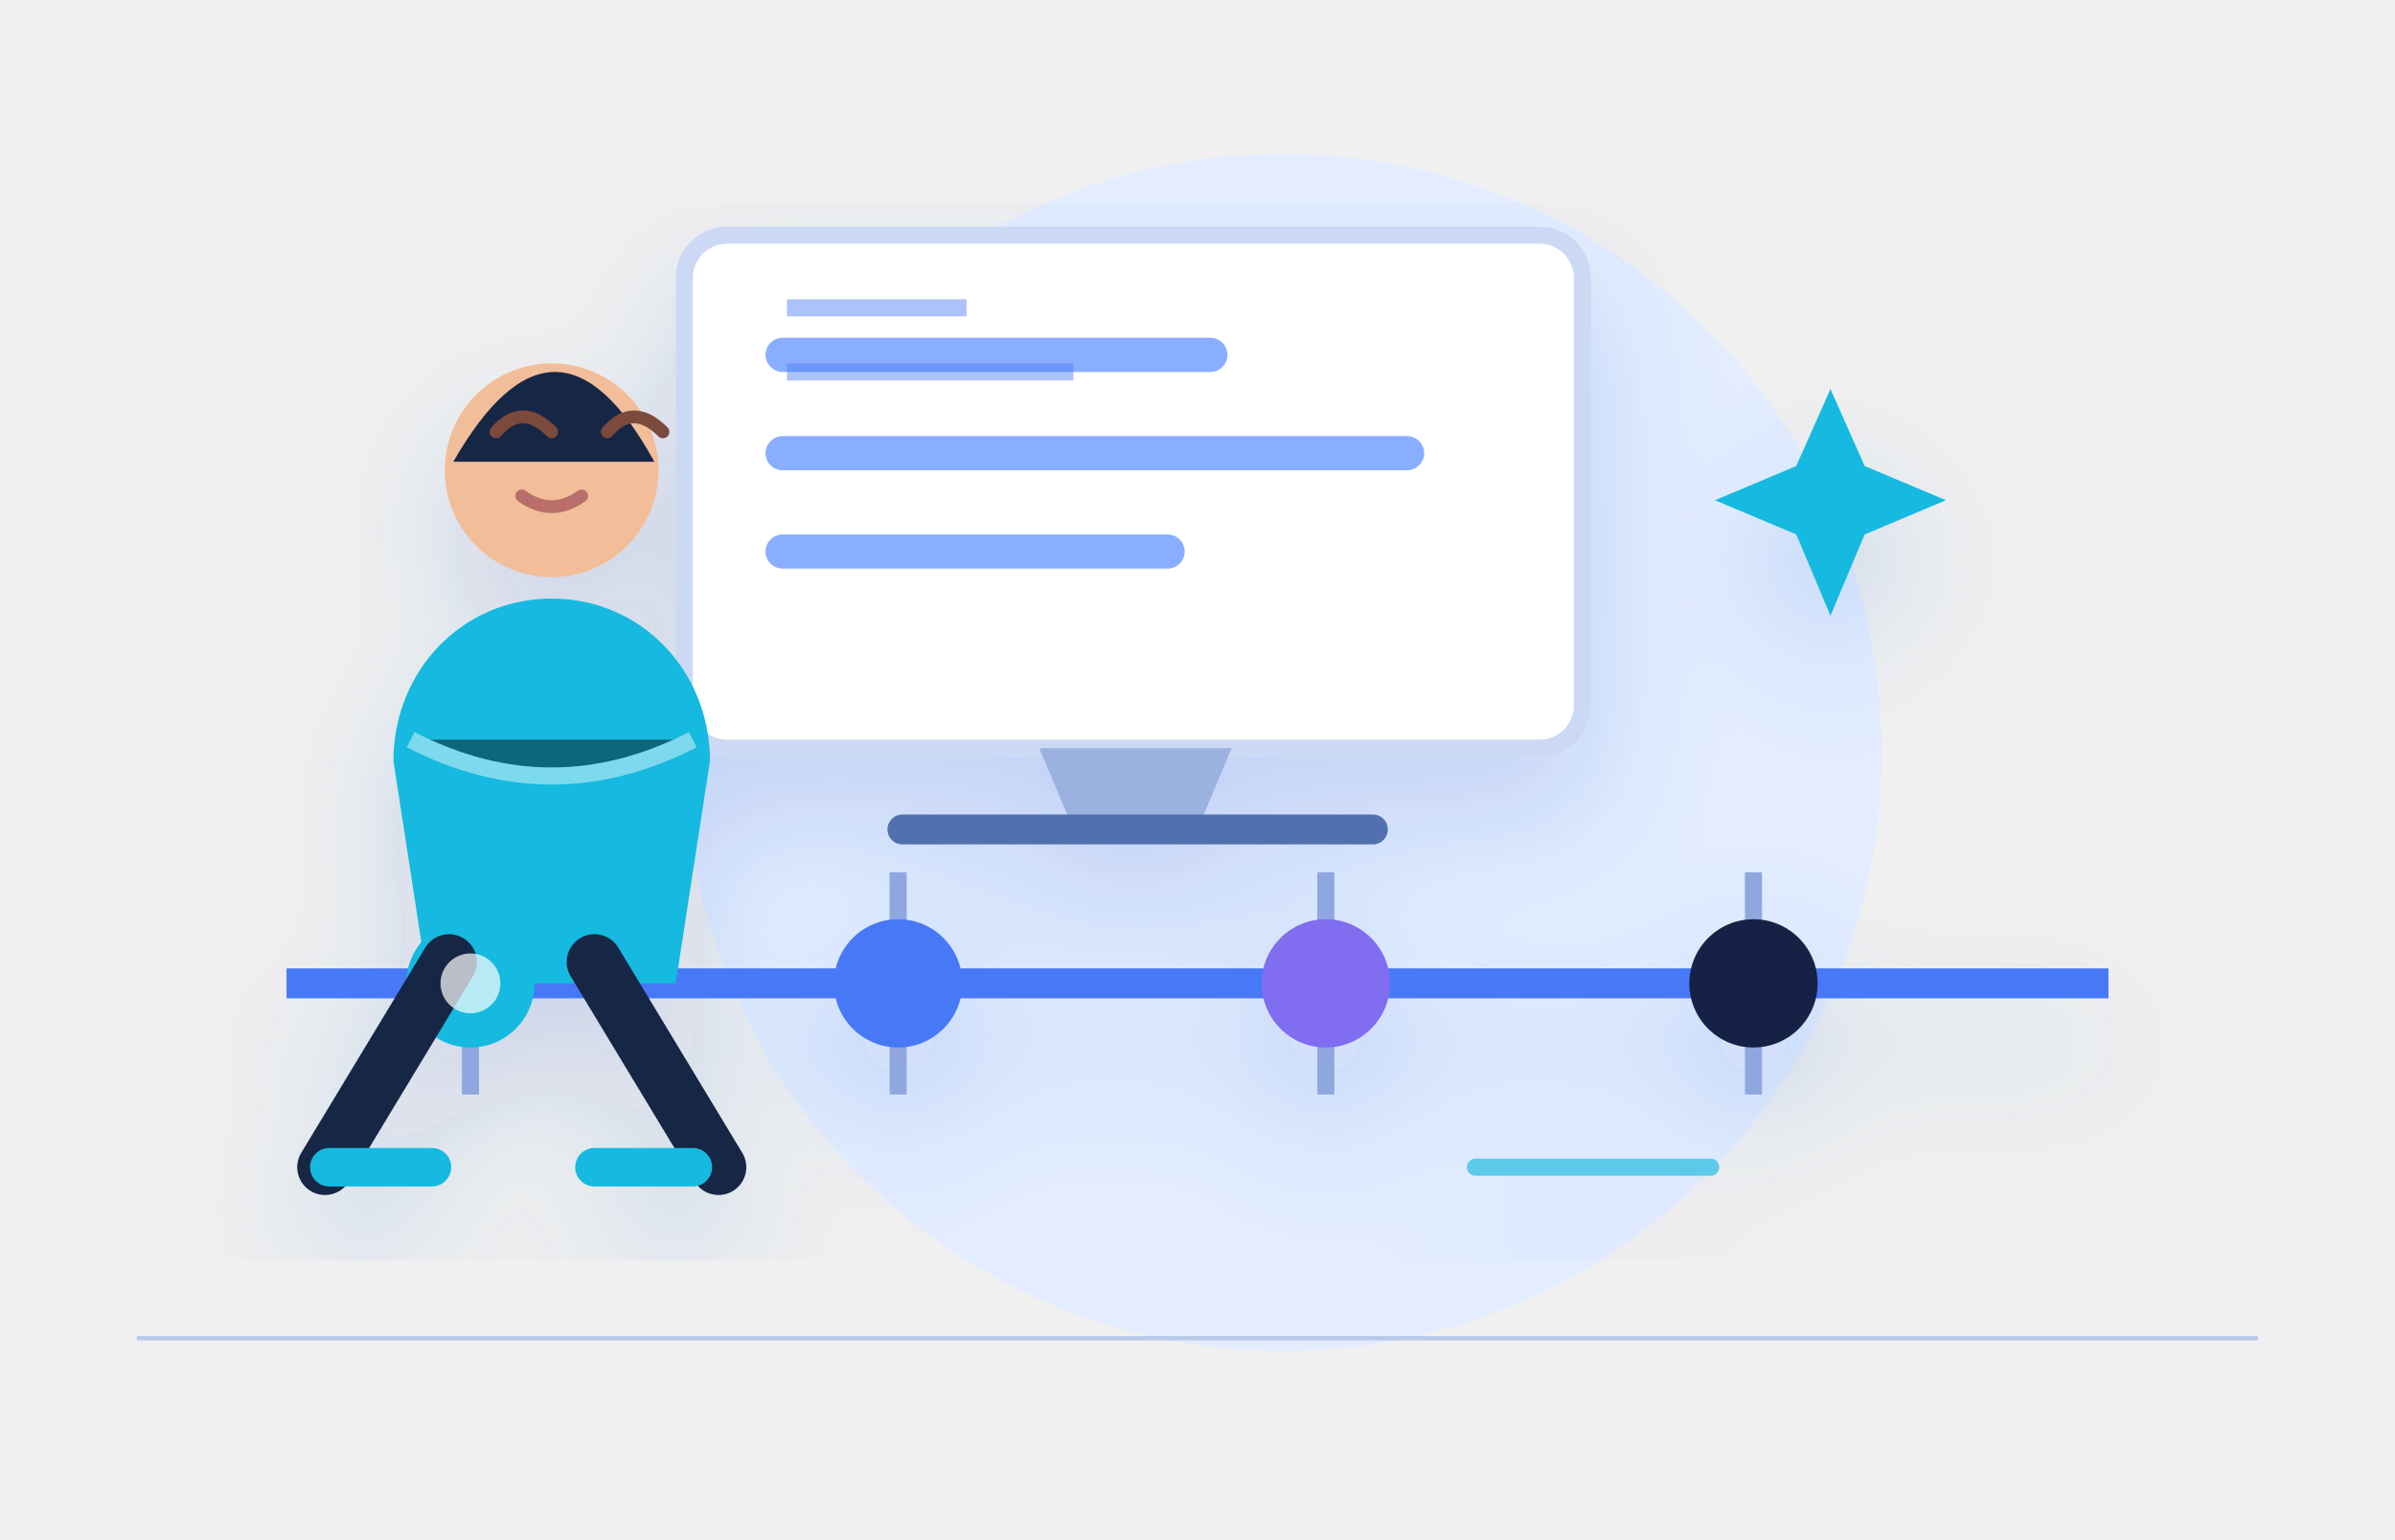
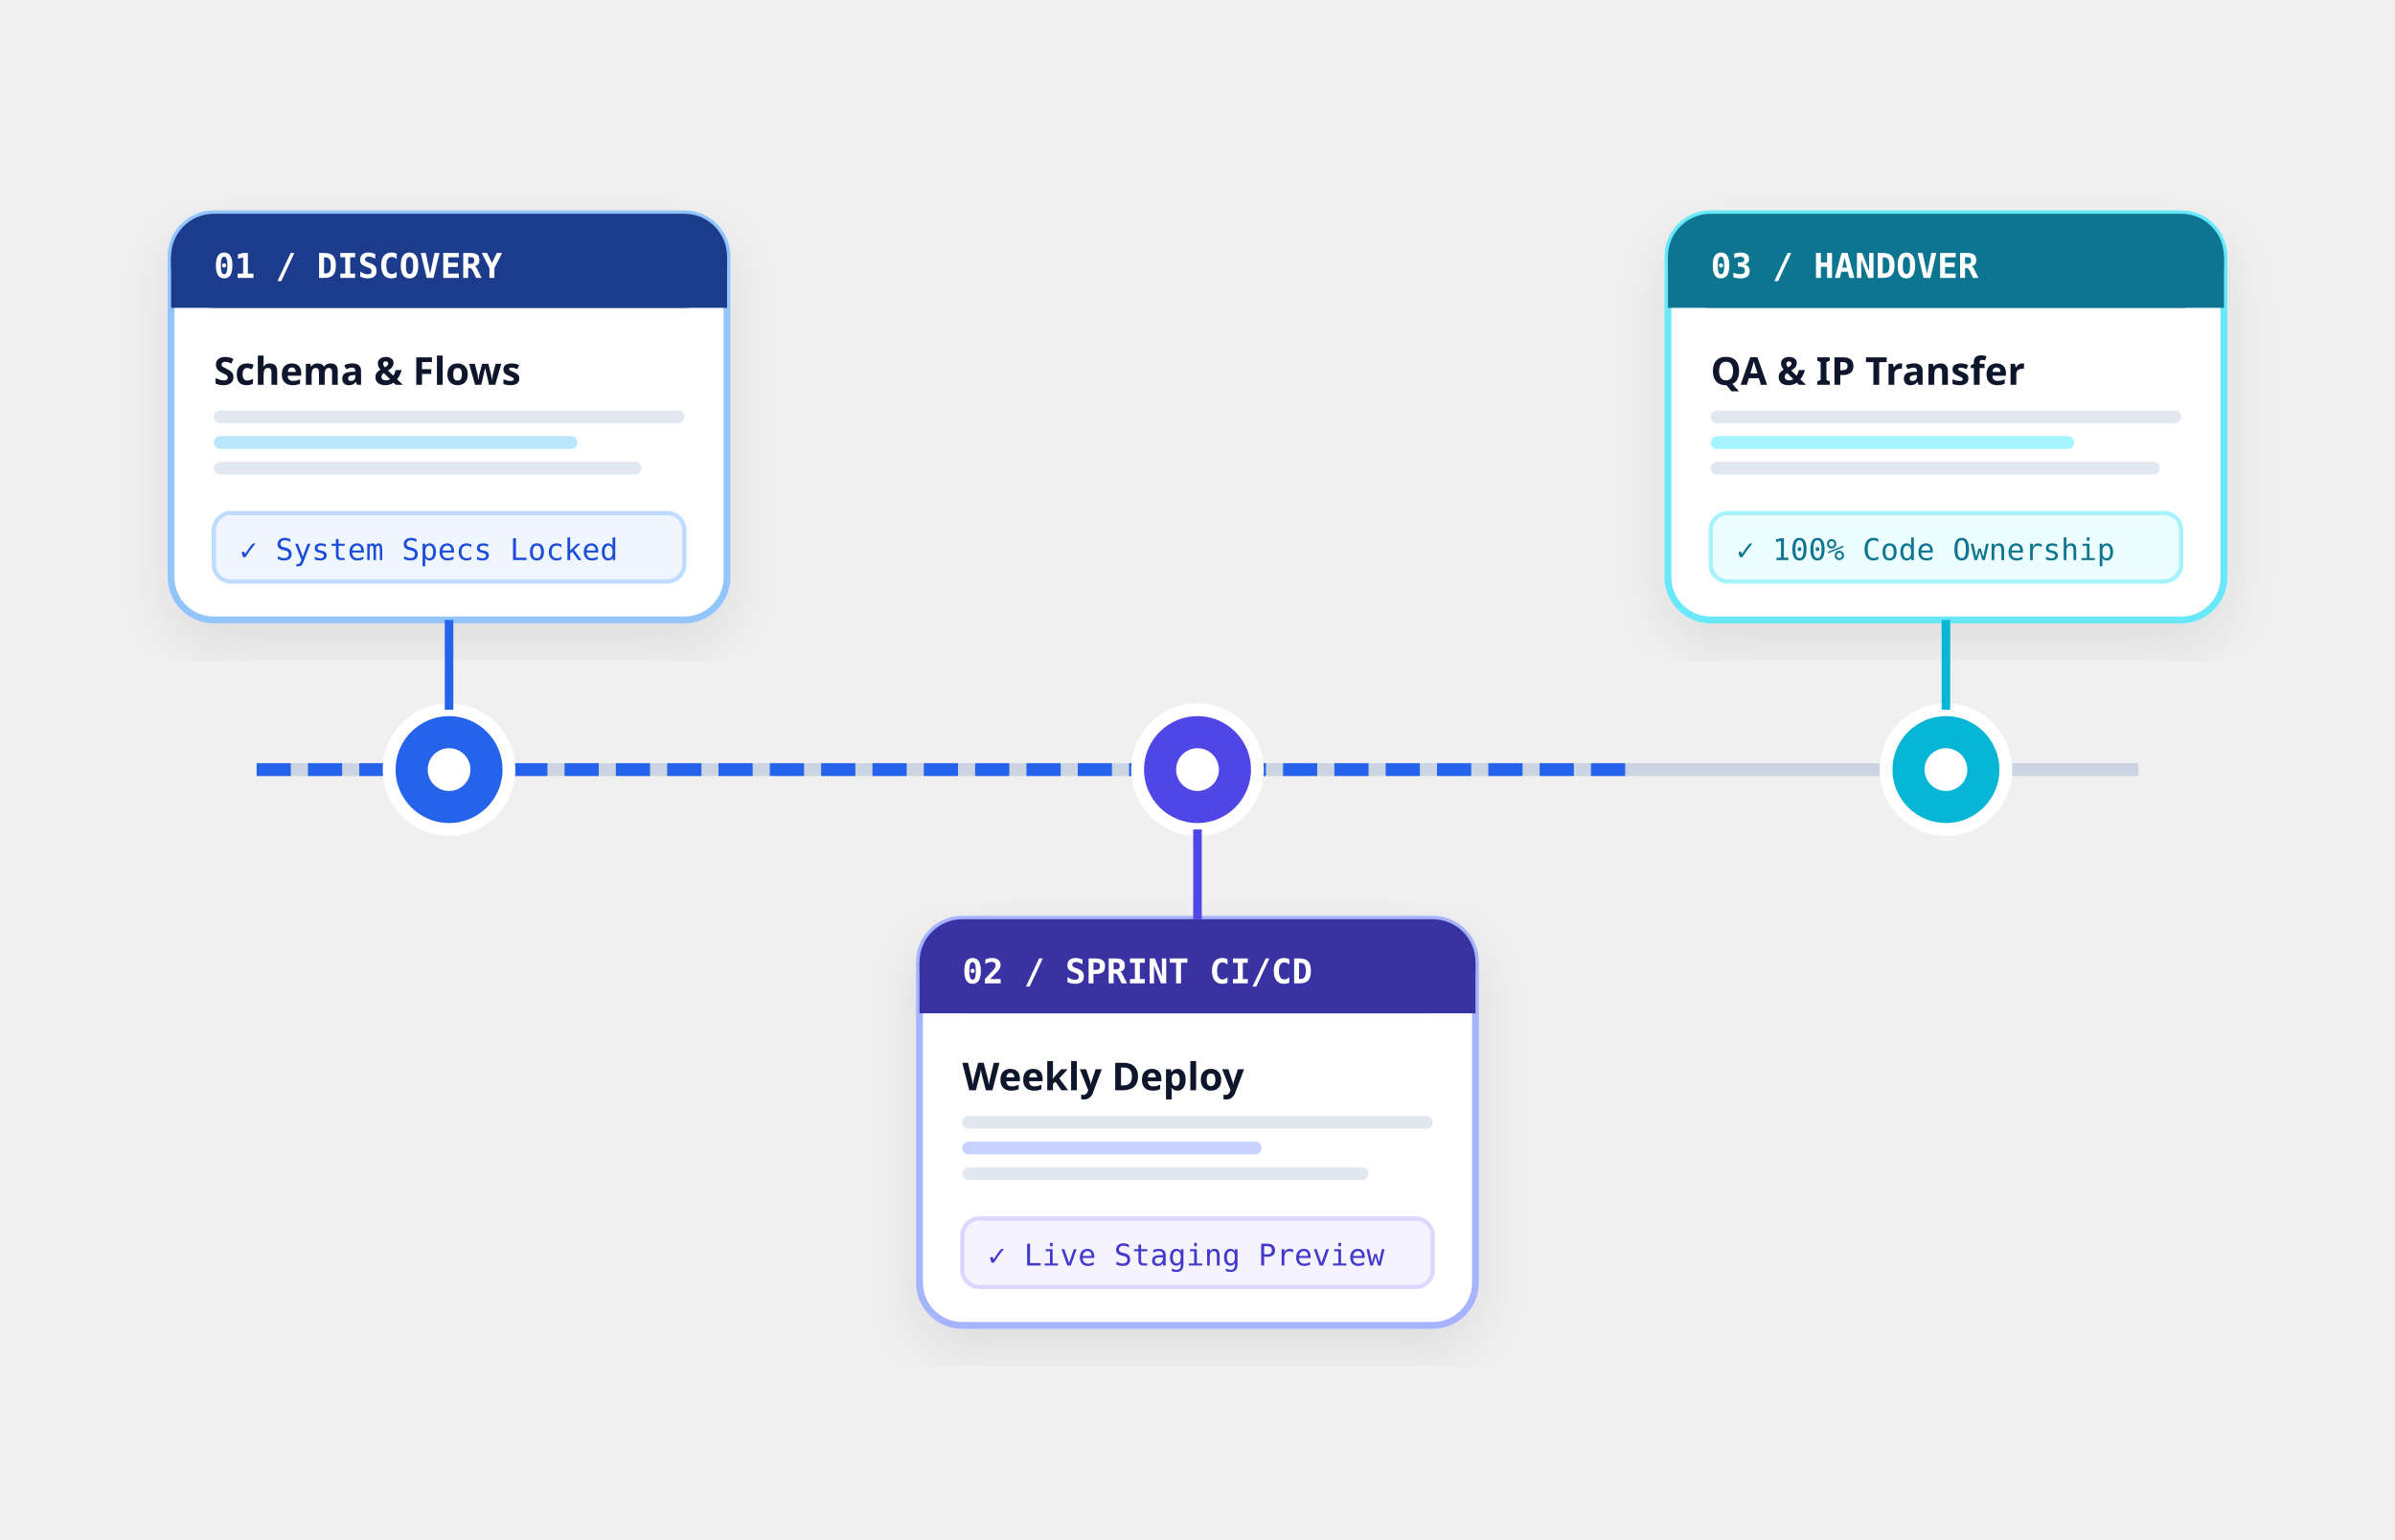
- <svg xmlns="http://www.w3.org/2000/svg" viewBox="0 0 560 360" role="img" aria-labelledby="t d">
+ <svg xmlns="http://www.w3.org/2000/svg" viewBox="0 0 560 360" role="img" aria-labelledby="methodTitle" preserveAspectRatio="xMidYMid meet">
  <defs>
-     <linearGradient id="g" x1="70" y1="40" x2="480" y2="320">
-       <stop stop-color="#12b9df" />
-       <stop offset="1" stop-color="#806df0" />
-     </linearGradient>
-     <filter id="s">
-       <feDropShadow dx="0" dy="14" stdDeviation="14" flood-color="#345ad0" flood-opacity=".18" />
+     <filter id="mShadow" x="-10%" y="-10%" width="120%" height="120%">
+       <feDropShadow dx="0" dy="5" stdDeviation="6" flood-color="#0f172a" flood-opacity="0.08" />
    </filter>
  </defs>
-   <circle cx="300" cy="176" r="140" fill="#e3edff" />
-   <path d="M32 313h496" stroke="#b8c9e8" />
-   <g filter="url(#s)">
-     <path d="M67 230h426" stroke="#4778f5" stroke-width="7" />
-     <path d="M110 204v52m100-52v52m100-52v52m100-52v52" stroke="#8ea8df" stroke-width="4" />
-     <circle cx="110" cy="230" r="15" fill="#12b9df" />
-     <circle cx="210" cy="230" r="15" fill="#4778f5" />
-     <circle cx="310" cy="230" r="15" fill="#806df0" />
-     <circle cx="410" cy="230" r="15" fill="#142044" />
-     <rect x="160" y="55" width="210" height="120" rx="10" fill="#fff" stroke="#cbd9f4" stroke-width="4" />
-     <path d="M183 83h100M183 106h146M183 129h90" stroke="#8aaeff" stroke-width="8" stroke-linecap="round" />
-     <path d="M243 175h45l-8 19h-29z" fill="#9bb2e1" />
-     <path d="M211 194h110" stroke="#536fae" stroke-width="7" stroke-linecap="round" />
-     <path d="M92 178c0-21 16-38 37-38s37 17 37 38l-8 52h-58z" fill="url(#g)" />
-     <circle cx="129" cy="110" r="25" fill="#f2bd99" />
-     <path d="M106 108q24-42 47 0Z" fill="#172744" />
-     <path d="m105 225-29 48m63-48 29 48" stroke="#172744" stroke-width="13" stroke-linecap="round" />
-     <path d="M77 273h24m38 0h23" stroke="#12b9df" stroke-width="9" stroke-linecap="round" />
-     <path d="m428 91 8 18 19 8-19 8-8 19-8-19-19-8 19-8z" fill="#12b9df" />
-     <path d="M116 101q6-7 13 0m13 0q6-7 13 0" stroke="#7b493e" stroke-width="3" fill="none" stroke-linecap="round" />
-     <path d="M122 116q7 5 14 0" stroke="#b96e69" stroke-width="3" fill="none" stroke-linecap="round" />
-     <path d="M96 173q33 17 66 0" stroke="#fff" stroke-width="4" opacity=".45" />
-     <path d="M184 72h42m-42 15h67" stroke="#4778f5" stroke-width="4" opacity=".45" />
-     <circle cx="110" cy="230" r="7" fill="#fff" opacity=".7" />
-     <path d="M345 273h55" stroke="#12b9df" stroke-width="4" stroke-linecap="round" opacity=".65" />
+   <line x1="60" y1="180" x2="500" y2="180" stroke="#cbd5e1" stroke-width="3" />
+   <line x1="60" y1="180" x2="380" y2="180" stroke="#2563eb" stroke-width="3" stroke-dasharray="8 4" />
+   <g transform="translate(40, 50)" filter="url(#mShadow)">
+     <rect width="130" height="95" rx="10" fill="#ffffff" stroke="#93c5fd" stroke-width="1.6" />
+     <rect width="130" height="22" rx="10" fill="#1e3a8a" />
+     <rect y="10" width="130" height="12" fill="#1e3a8a" />
+     <text x="10" y="15" font-family="ui-monospace, monospace" font-size="8" font-weight="bold" fill="#ffffff">01 / DISCOVERY</text>
+     <g transform="translate(10, 30)">
+       <text x="0" y="10" font-family="system-ui, sans-serif" font-size="9" font-weight="bold" fill="#0f172a">Schema &amp; Flows</text>
+       <rect y="16" width="110" height="3" rx="1.5" fill="#e2e8f0" />
+       <rect y="22" width="85" height="3" rx="1.5" fill="#bae6fd" />
+       <rect y="28" width="100" height="3" rx="1.5" fill="#e2e8f0" />
+       <rect y="40" width="110" height="16" rx="4" fill="#eff6ff" stroke="#bfdbfe" />
+       <text x="6" y="51" font-family="ui-monospace, monospace" font-size="7" fill="#1d4ed8">✓ System Specs Locked</text>
+     </g>
  </g>
+   <circle cx="105" cy="180" r="14" fill="#2563eb" stroke="#ffffff" stroke-width="3" />
+   <circle cx="105" cy="180" r="5" fill="#ffffff" />
+   <line x1="105" y1="145" x2="105" y2="166" stroke="#2563eb" stroke-width="2" />
+   <g transform="translate(215, 215)" filter="url(#mShadow)">
+     <rect width="130" height="95" rx="10" fill="#ffffff" stroke="#a5b4fc" stroke-width="1.6" />
+     <rect width="130" height="22" rx="10" fill="#3730a3" />
+     <rect y="10" width="130" height="12" fill="#3730a3" />
+     <text x="10" y="15" font-family="ui-monospace, monospace" font-size="8" font-weight="bold" fill="#ffffff">02 / SPRINT CI/CD</text>
+     <g transform="translate(10, 30)">
+       <text x="0" y="10" font-family="system-ui, sans-serif" font-size="9" font-weight="bold" fill="#0f172a">Weekly Deploy</text>
+       <rect y="16" width="110" height="3" rx="1.5" fill="#e2e8f0" />
+       <rect y="22" width="70" height="3" rx="1.5" fill="#c7d2fe" />
+       <rect y="28" width="95" height="3" rx="1.5" fill="#e2e8f0" />
+       <rect y="40" width="110" height="16" rx="4" fill="#f5f3ff" stroke="#ddd6fe" />
+       <text x="6" y="51" font-family="ui-monospace, monospace" font-size="7" fill="#4338ca">✓ Live Staging Preview</text>
+     </g>
+   </g>
+   <circle cx="280" cy="180" r="14" fill="#4f46e5" stroke="#ffffff" stroke-width="3" />
+   <circle cx="280" cy="180" r="5" fill="#ffffff" />
+   <line x1="280" y1="194" x2="280" y2="215" stroke="#4f46e5" stroke-width="2" />
+   <g transform="translate(390, 50)" filter="url(#mShadow)">
+     <rect width="130" height="95" rx="10" fill="#ffffff" stroke="#67e8f9" stroke-width="1.6" />
+     <rect width="130" height="22" rx="10" fill="#0e7490" />
+     <rect y="10" width="130" height="12" fill="#0e7490" />
+     <text x="10" y="15" font-family="ui-monospace, monospace" font-size="8" font-weight="bold" fill="#ffffff">03 / HANDOVER</text>
+     <g transform="translate(10, 30)">
+       <text x="0" y="10" font-family="system-ui, sans-serif" font-size="9" font-weight="bold" fill="#0f172a">QA &amp; IP Transfer</text>
+       <rect y="16" width="110" height="3" rx="1.5" fill="#e2e8f0" />
+       <rect y="22" width="85" height="3" rx="1.5" fill="#a5f3fc" />
+       <rect y="28" width="105" height="3" rx="1.5" fill="#e2e8f0" />
+       <rect y="40" width="110" height="16" rx="4" fill="#ecfeff" stroke="#a5f3fc" />
+       <text x="6" y="51" font-family="ui-monospace, monospace" font-size="7" fill="#0e7490">✓ 100% Code Ownership</text>
+     </g>
+   </g>
+   <circle cx="455" cy="180" r="14" fill="#06b6d4" stroke="#ffffff" stroke-width="3" />
+   <circle cx="455" cy="180" r="5" fill="#ffffff" />
+   <line x1="455" y1="145" x2="455" y2="166" stroke="#06b6d4" stroke-width="2" />
</svg>
